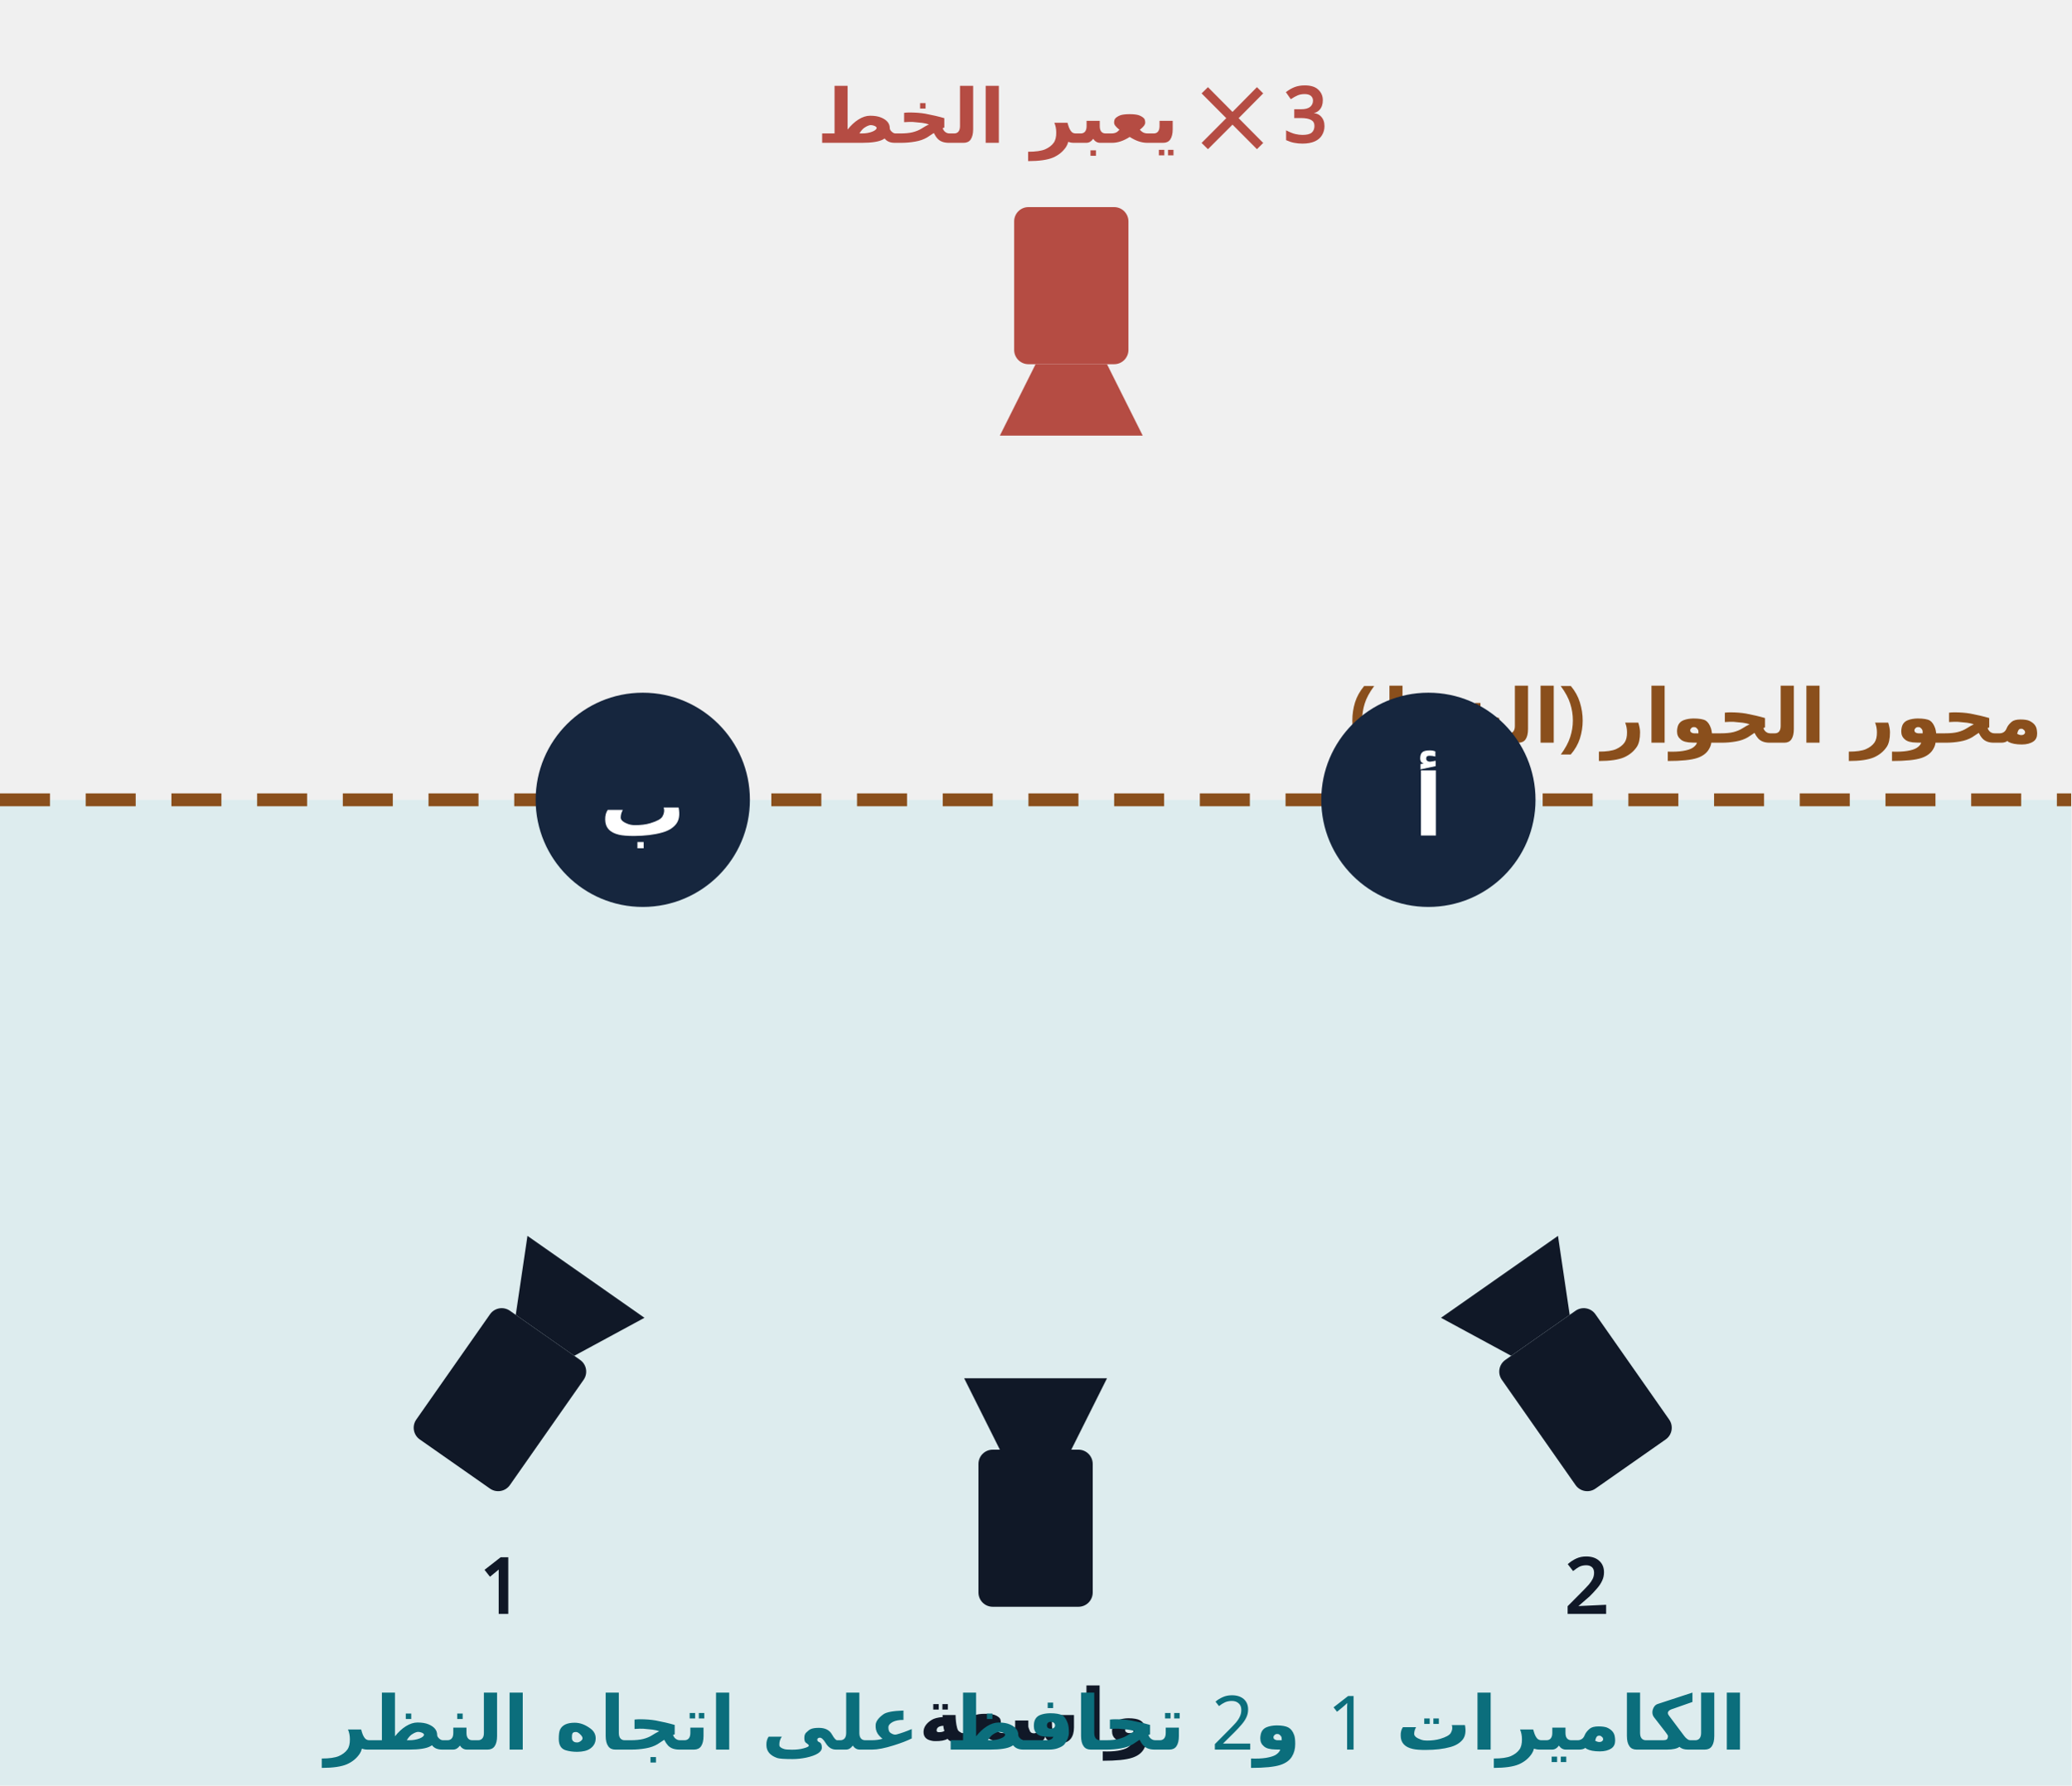
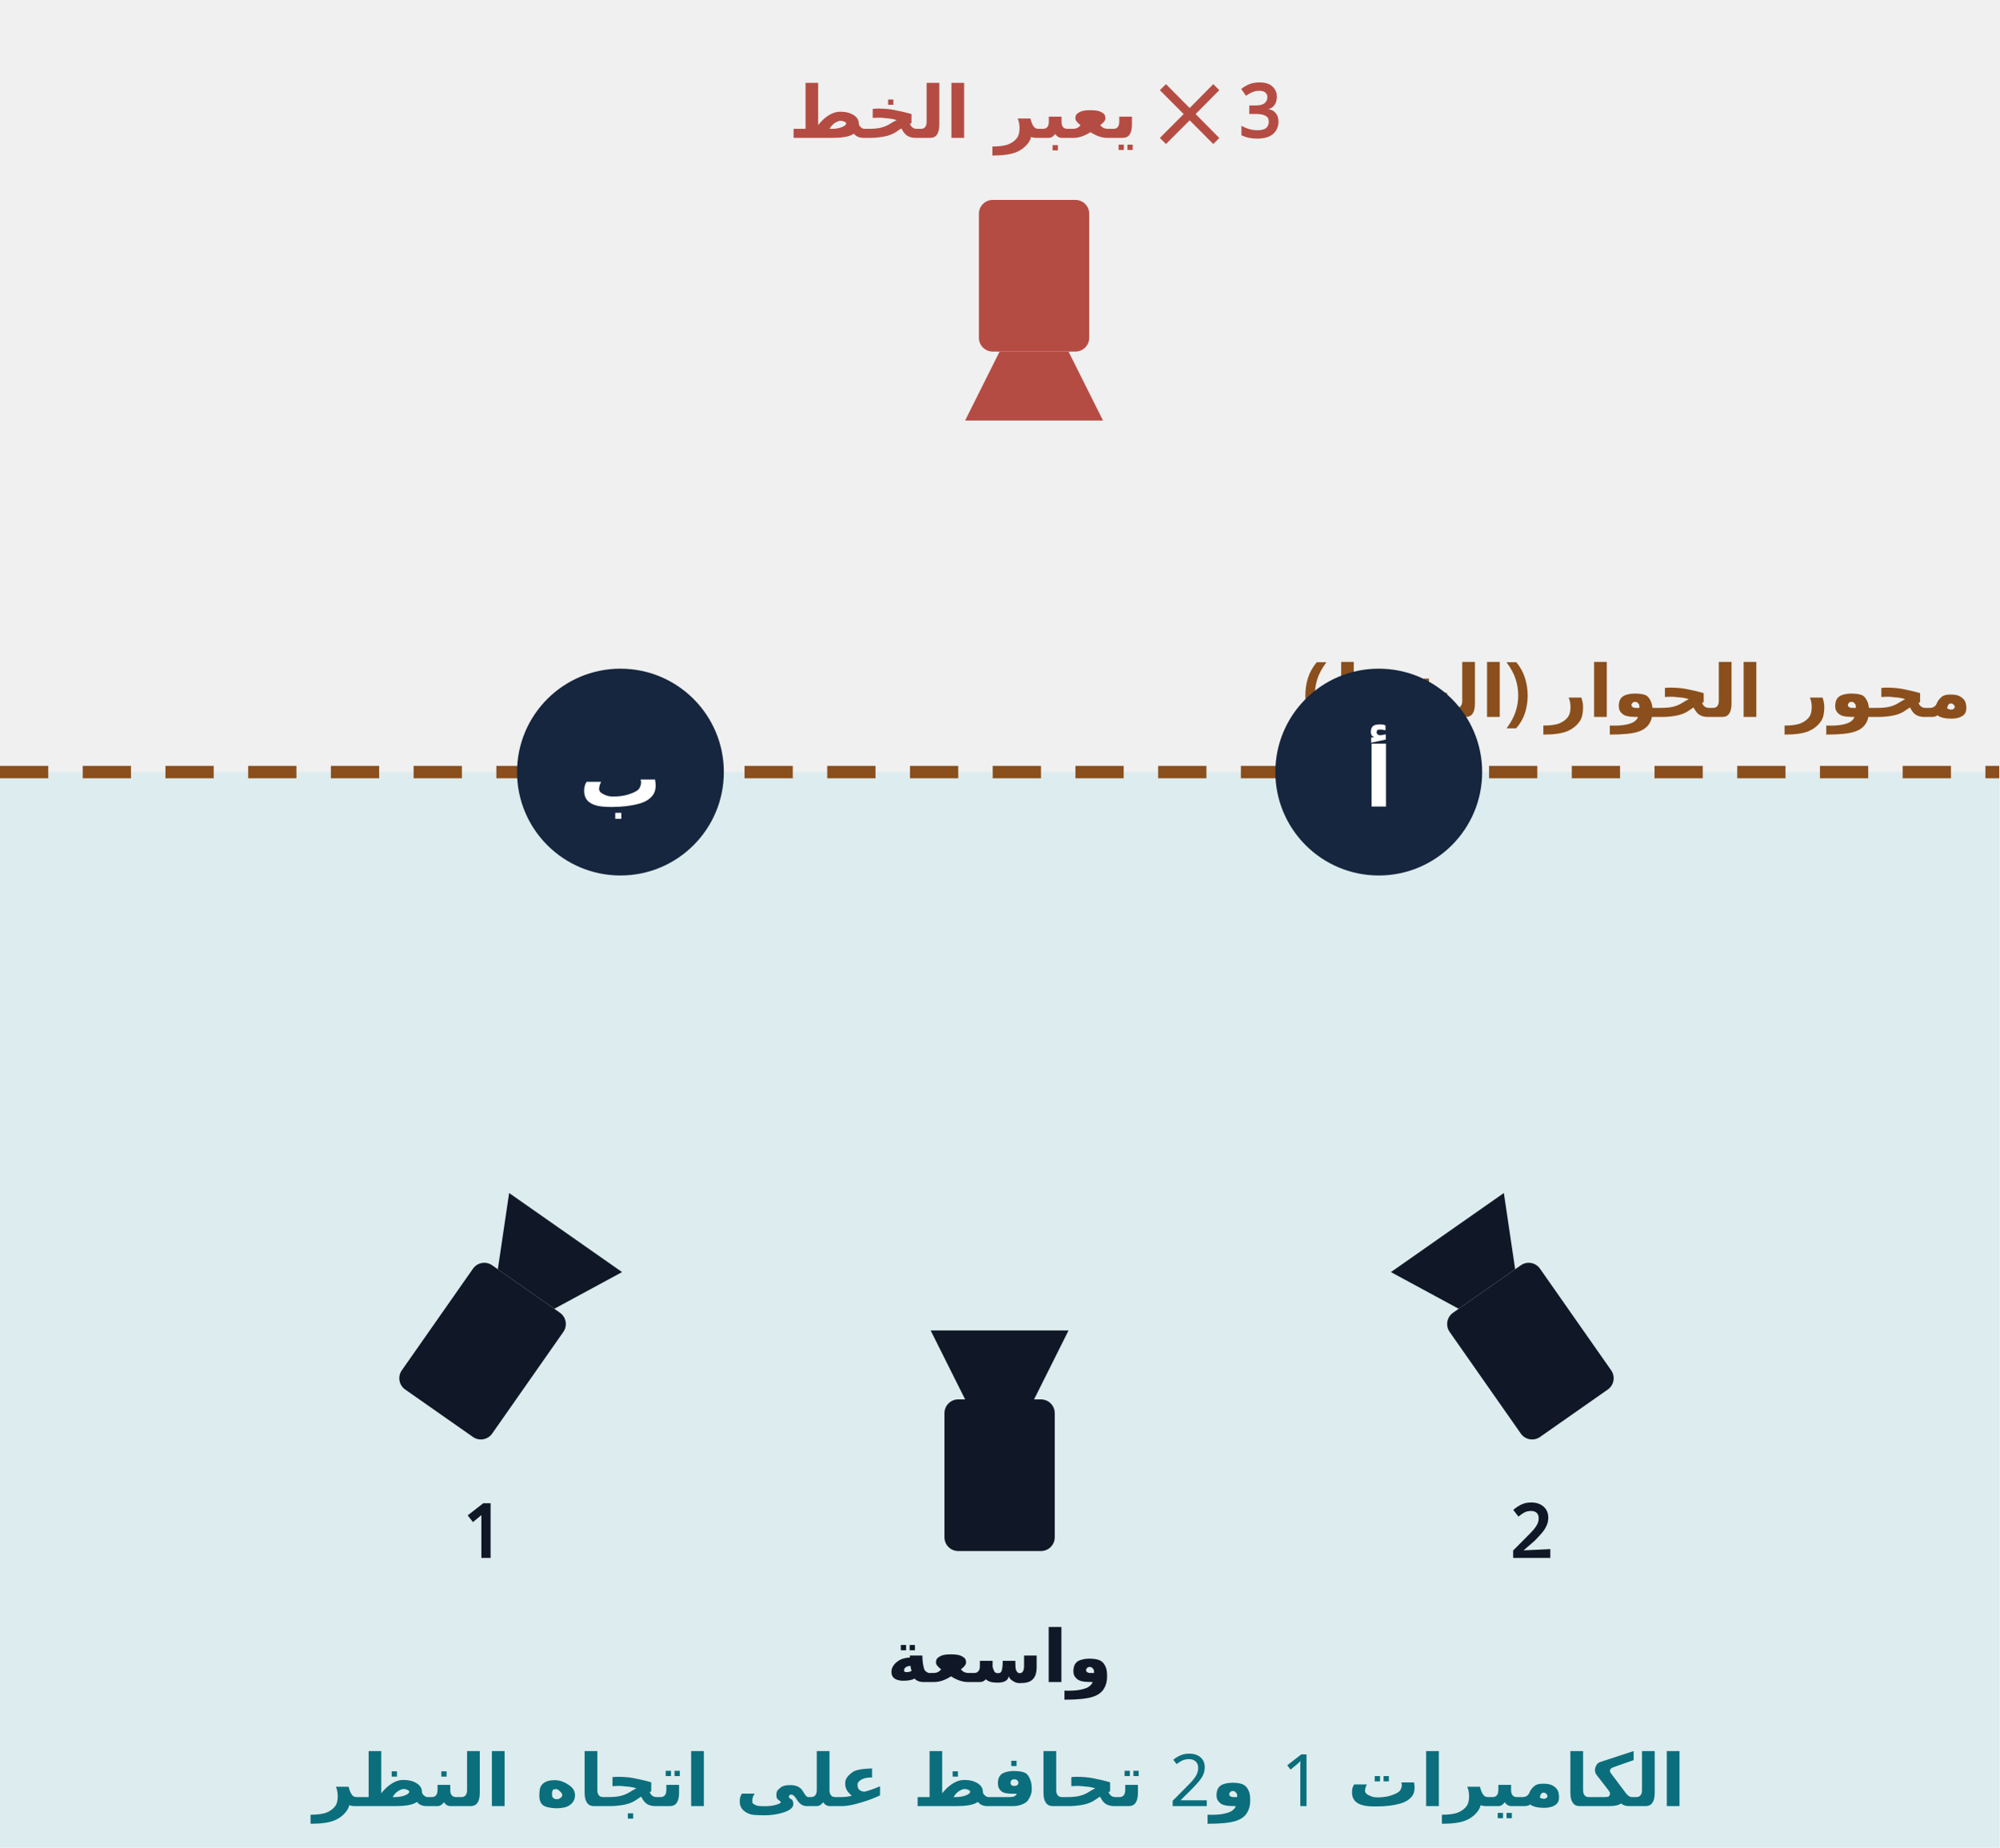
- <svg xmlns="http://www.w3.org/2000/svg" viewBox="0 0 290 250" role="img" aria-label="قاعدة 180 درجة: الكاميرات في جهة واحدة من محور الحوار">
-   <path d="M0,112 L290,112 L290,250 L0,250 Z" fill="#25C5D9" opacity=".09" />
+ <svg xmlns="http://www.w3.org/2000/svg" viewBox="0 0 290 268" role="img" aria-label="قاعدة 180 درجة: الكاميرات في جهة واحدة من محور الحوار">
+   <path d="M0,112 L290,112 L290,268 L0,268 Z" fill="#25C5D9" opacity=".09" />
  <line x1="0" y1="112" x2="290" y2="112" stroke="#8A4F1C" stroke-width="1.8" stroke-dasharray="7 5" />
  <text x="286.0" y="104.0" font-family="'IBM Plex Sans Arabic','Noto Sans Math','Noto Sans Symbols 2',sans-serif" font-size="10.5" font-weight="700" fill="#8A4F1C" text-anchor="start" direction="rtl">محور الحوار (الخط)</text>
  <circle cx="200" cy="112" r="15" fill="#16263E" />
  <text x="200.0" y="117.0" font-family="'IBM Plex Sans Arabic','Noto Sans Math','Noto Sans Symbols 2',sans-serif" font-size="12" font-weight="700" fill="#FFFFFF" text-anchor="middle" direction="rtl">أ</text>
  <circle cx="90" cy="112" r="15" fill="#16263E" />
  <text x="90.0" y="117.0" font-family="'IBM Plex Sans Arabic','Noto Sans Math','Noto Sans Symbols 2',sans-serif" font-size="12" font-weight="700" fill="#FFFFFF" text-anchor="middle" direction="rtl">ب</text>
  <g transform="translate(70,196) rotate(-55)">
    <rect x="-11" y="-8" width="22" height="16" rx="2" fill="#101827" />
    <path d="M11,-5 L21,-10 L21,10 L11,5 Z" fill="#101827" />
  </g>
  <text x="70.0" y="226.0" font-family="Manrope,'IBM Plex Sans Arabic','Noto Sans Math','Noto Sans Symbols 2',sans-serif" font-size="10.5" font-weight="700" fill="#101827" text-anchor="middle" direction="ltr">1</text>
  <g transform="translate(222,196) rotate(-125)">
    <rect x="-11" y="-8" width="22" height="16" rx="2" fill="#101827" />
    <path d="M11,-5 L21,-10 L21,10 L11,5 Z" fill="#101827" />
  </g>
  <text x="222.0" y="226.0" font-family="Manrope,'IBM Plex Sans Arabic','Noto Sans Math','Noto Sans Symbols 2',sans-serif" font-size="10.5" font-weight="700" fill="#101827" text-anchor="middle" direction="ltr">2</text>
  <g transform="translate(145,214) rotate(-90)">
    <rect x="-11" y="-8" width="22" height="16" rx="2" fill="#101827" />
    <path d="M11,-5 L21,-10 L21,10 L11,5 Z" fill="#101827" />
  </g>
  <text x="145.0" y="244.0" font-family="'IBM Plex Sans Arabic','Noto Sans Math','Noto Sans Symbols 2',sans-serif" font-size="10.5" font-weight="700" fill="#101827" text-anchor="middle" direction="rtl">واسعة</text>
  <g transform="translate(150,40) rotate(90)">
    <rect x="-11" y="-8" width="22" height="16" rx="2" fill="#B54C43" />
    <path d="M11,-5 L21,-10 L21,10 L11,5 Z" fill="#B54C43" />
  </g>
  <text x="150.0" y="20.0" font-family="'IBM Plex Sans Arabic','Noto Sans Math','Noto Sans Symbols 2',sans-serif" font-size="10.5" font-weight="700" fill="#B54C43" text-anchor="middle" direction="rtl">3 ✕ يعبر الخط</text>
-   <text x="145.0" y="245.0" font-family="'IBM Plex Sans Arabic','Noto Sans Math','Noto Sans Symbols 2',sans-serif" font-size="10.5" font-weight="600" fill="#0B6E7C" text-anchor="middle" direction="rtl">الكاميرات 1 و2 تحافظ على اتجاه النظر</text>
+   <text x="145.0" y="262.0" font-family="'IBM Plex Sans Arabic','Noto Sans Math','Noto Sans Symbols 2',sans-serif" font-size="10.5" font-weight="600" fill="#0B6E7C" text-anchor="middle" direction="rtl">الكاميرات 1 و2 تحافظ على اتجاه النظر</text>
</svg>
